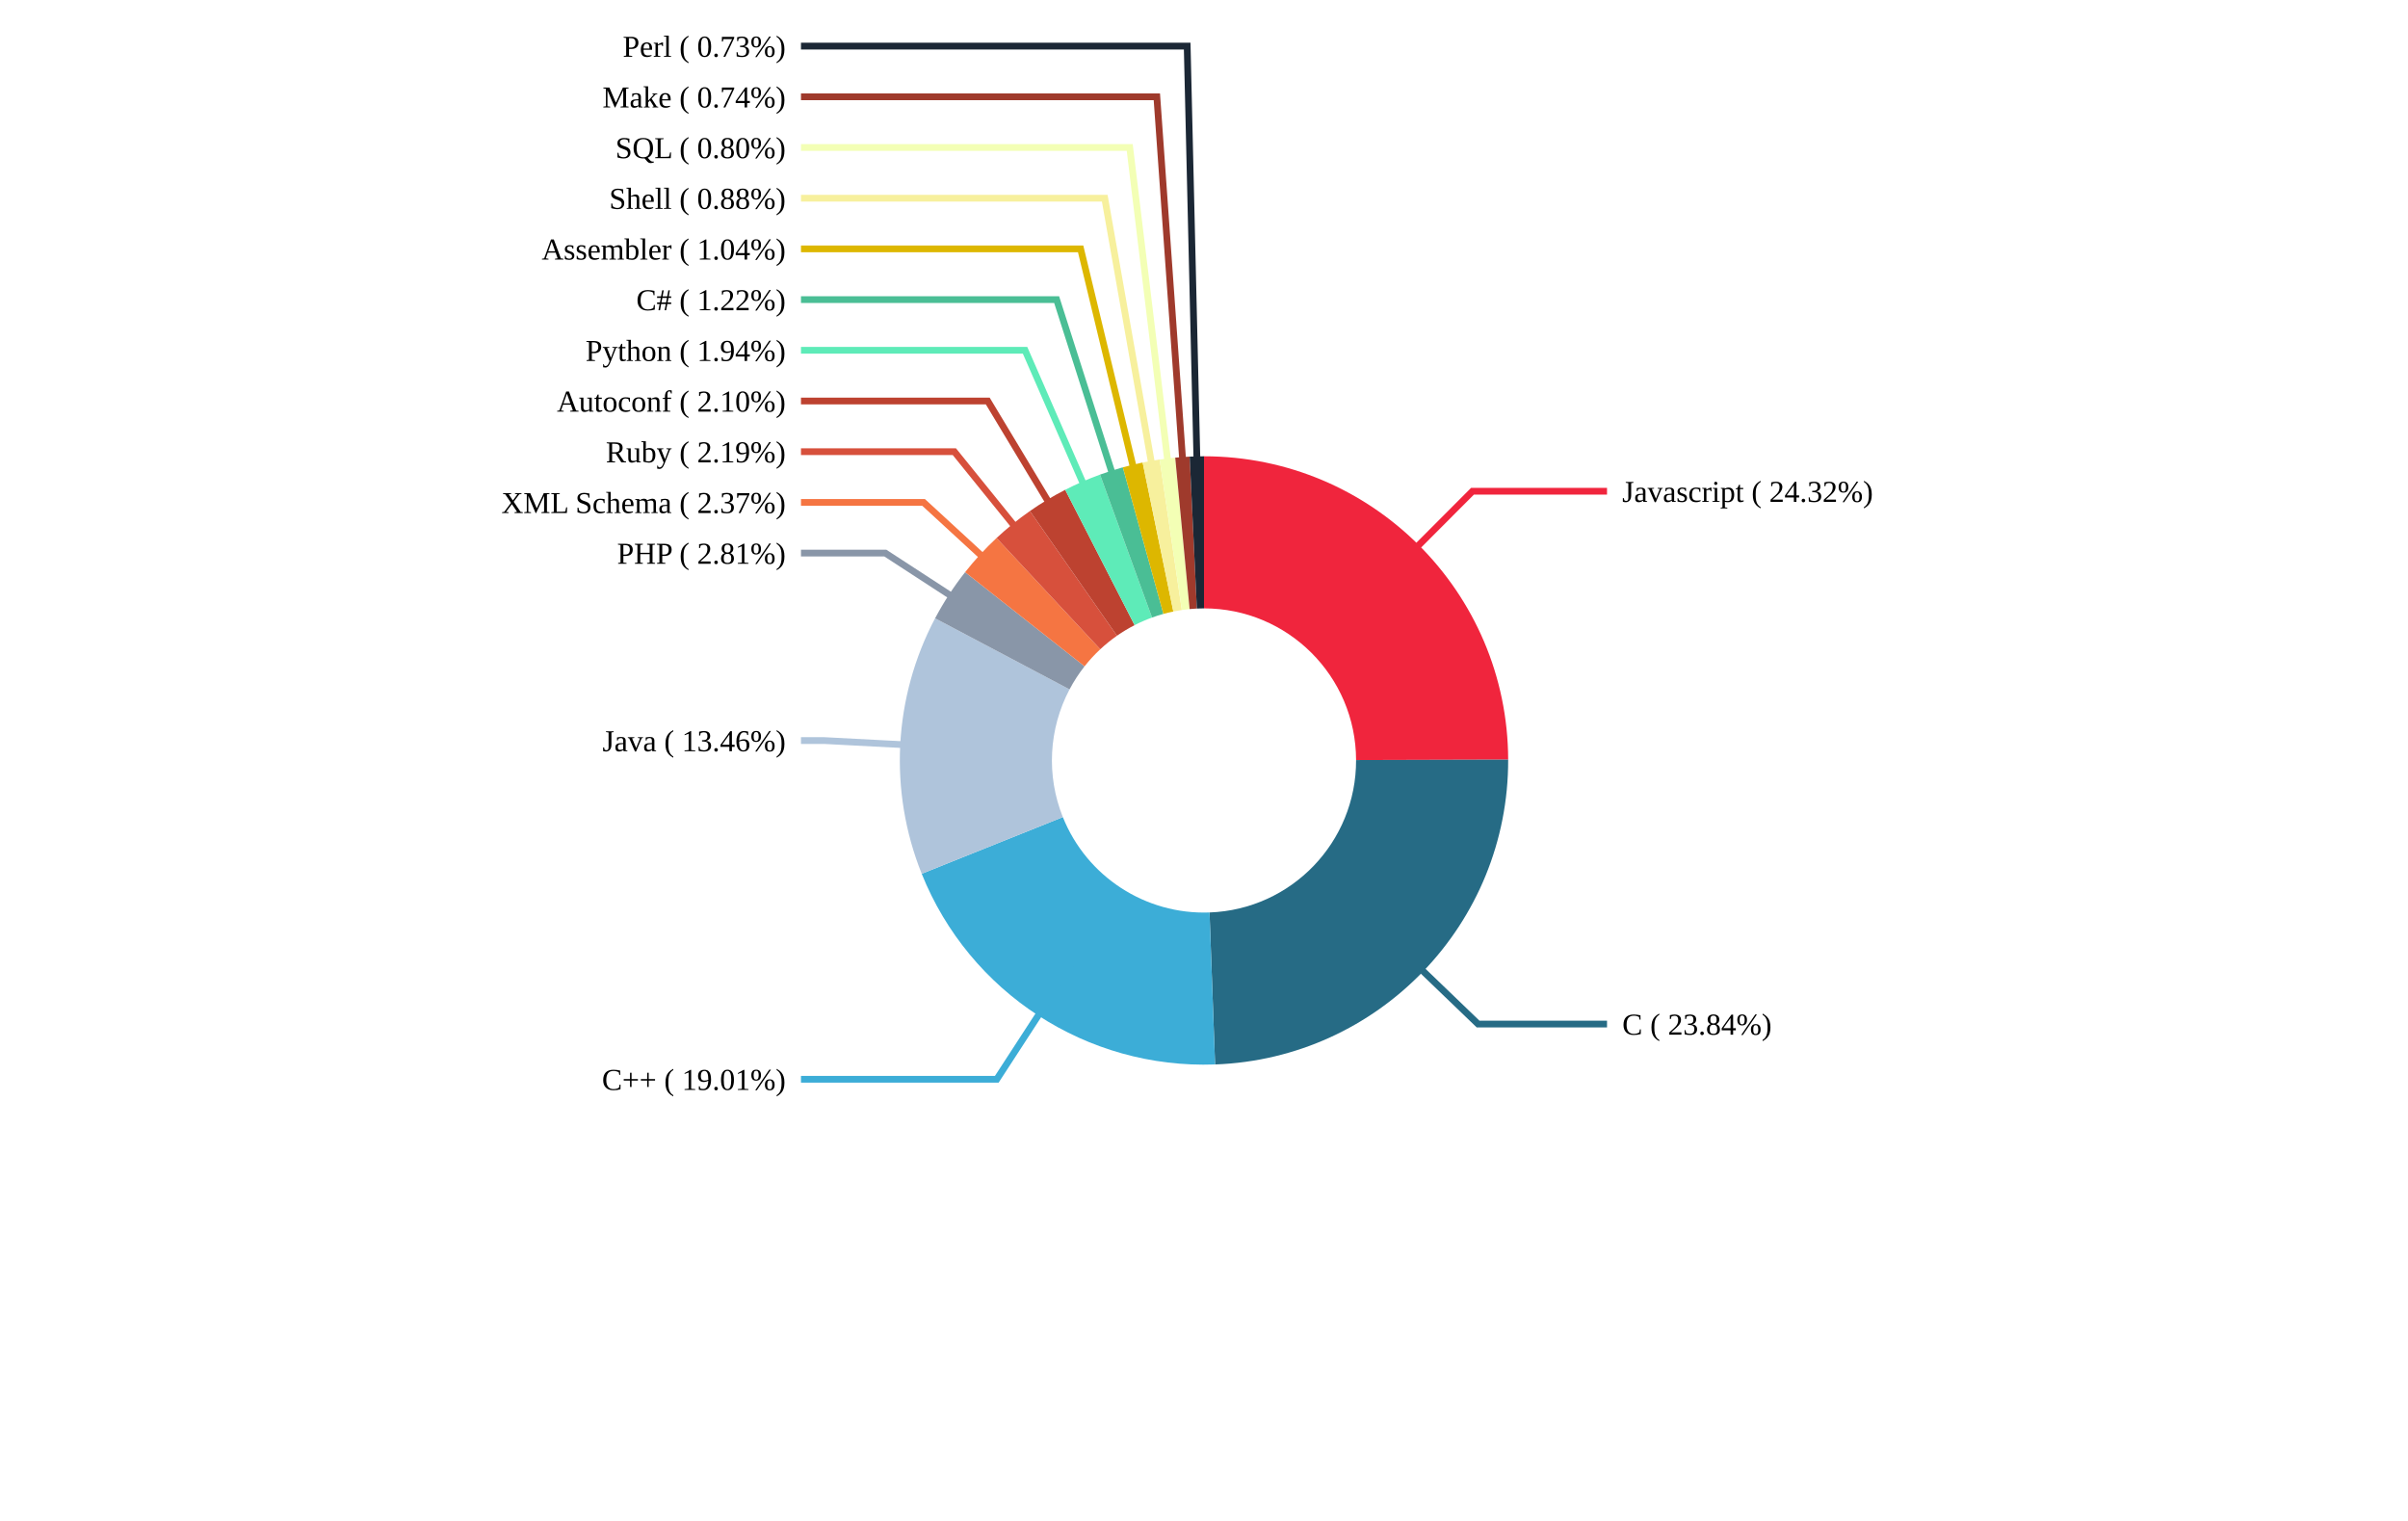
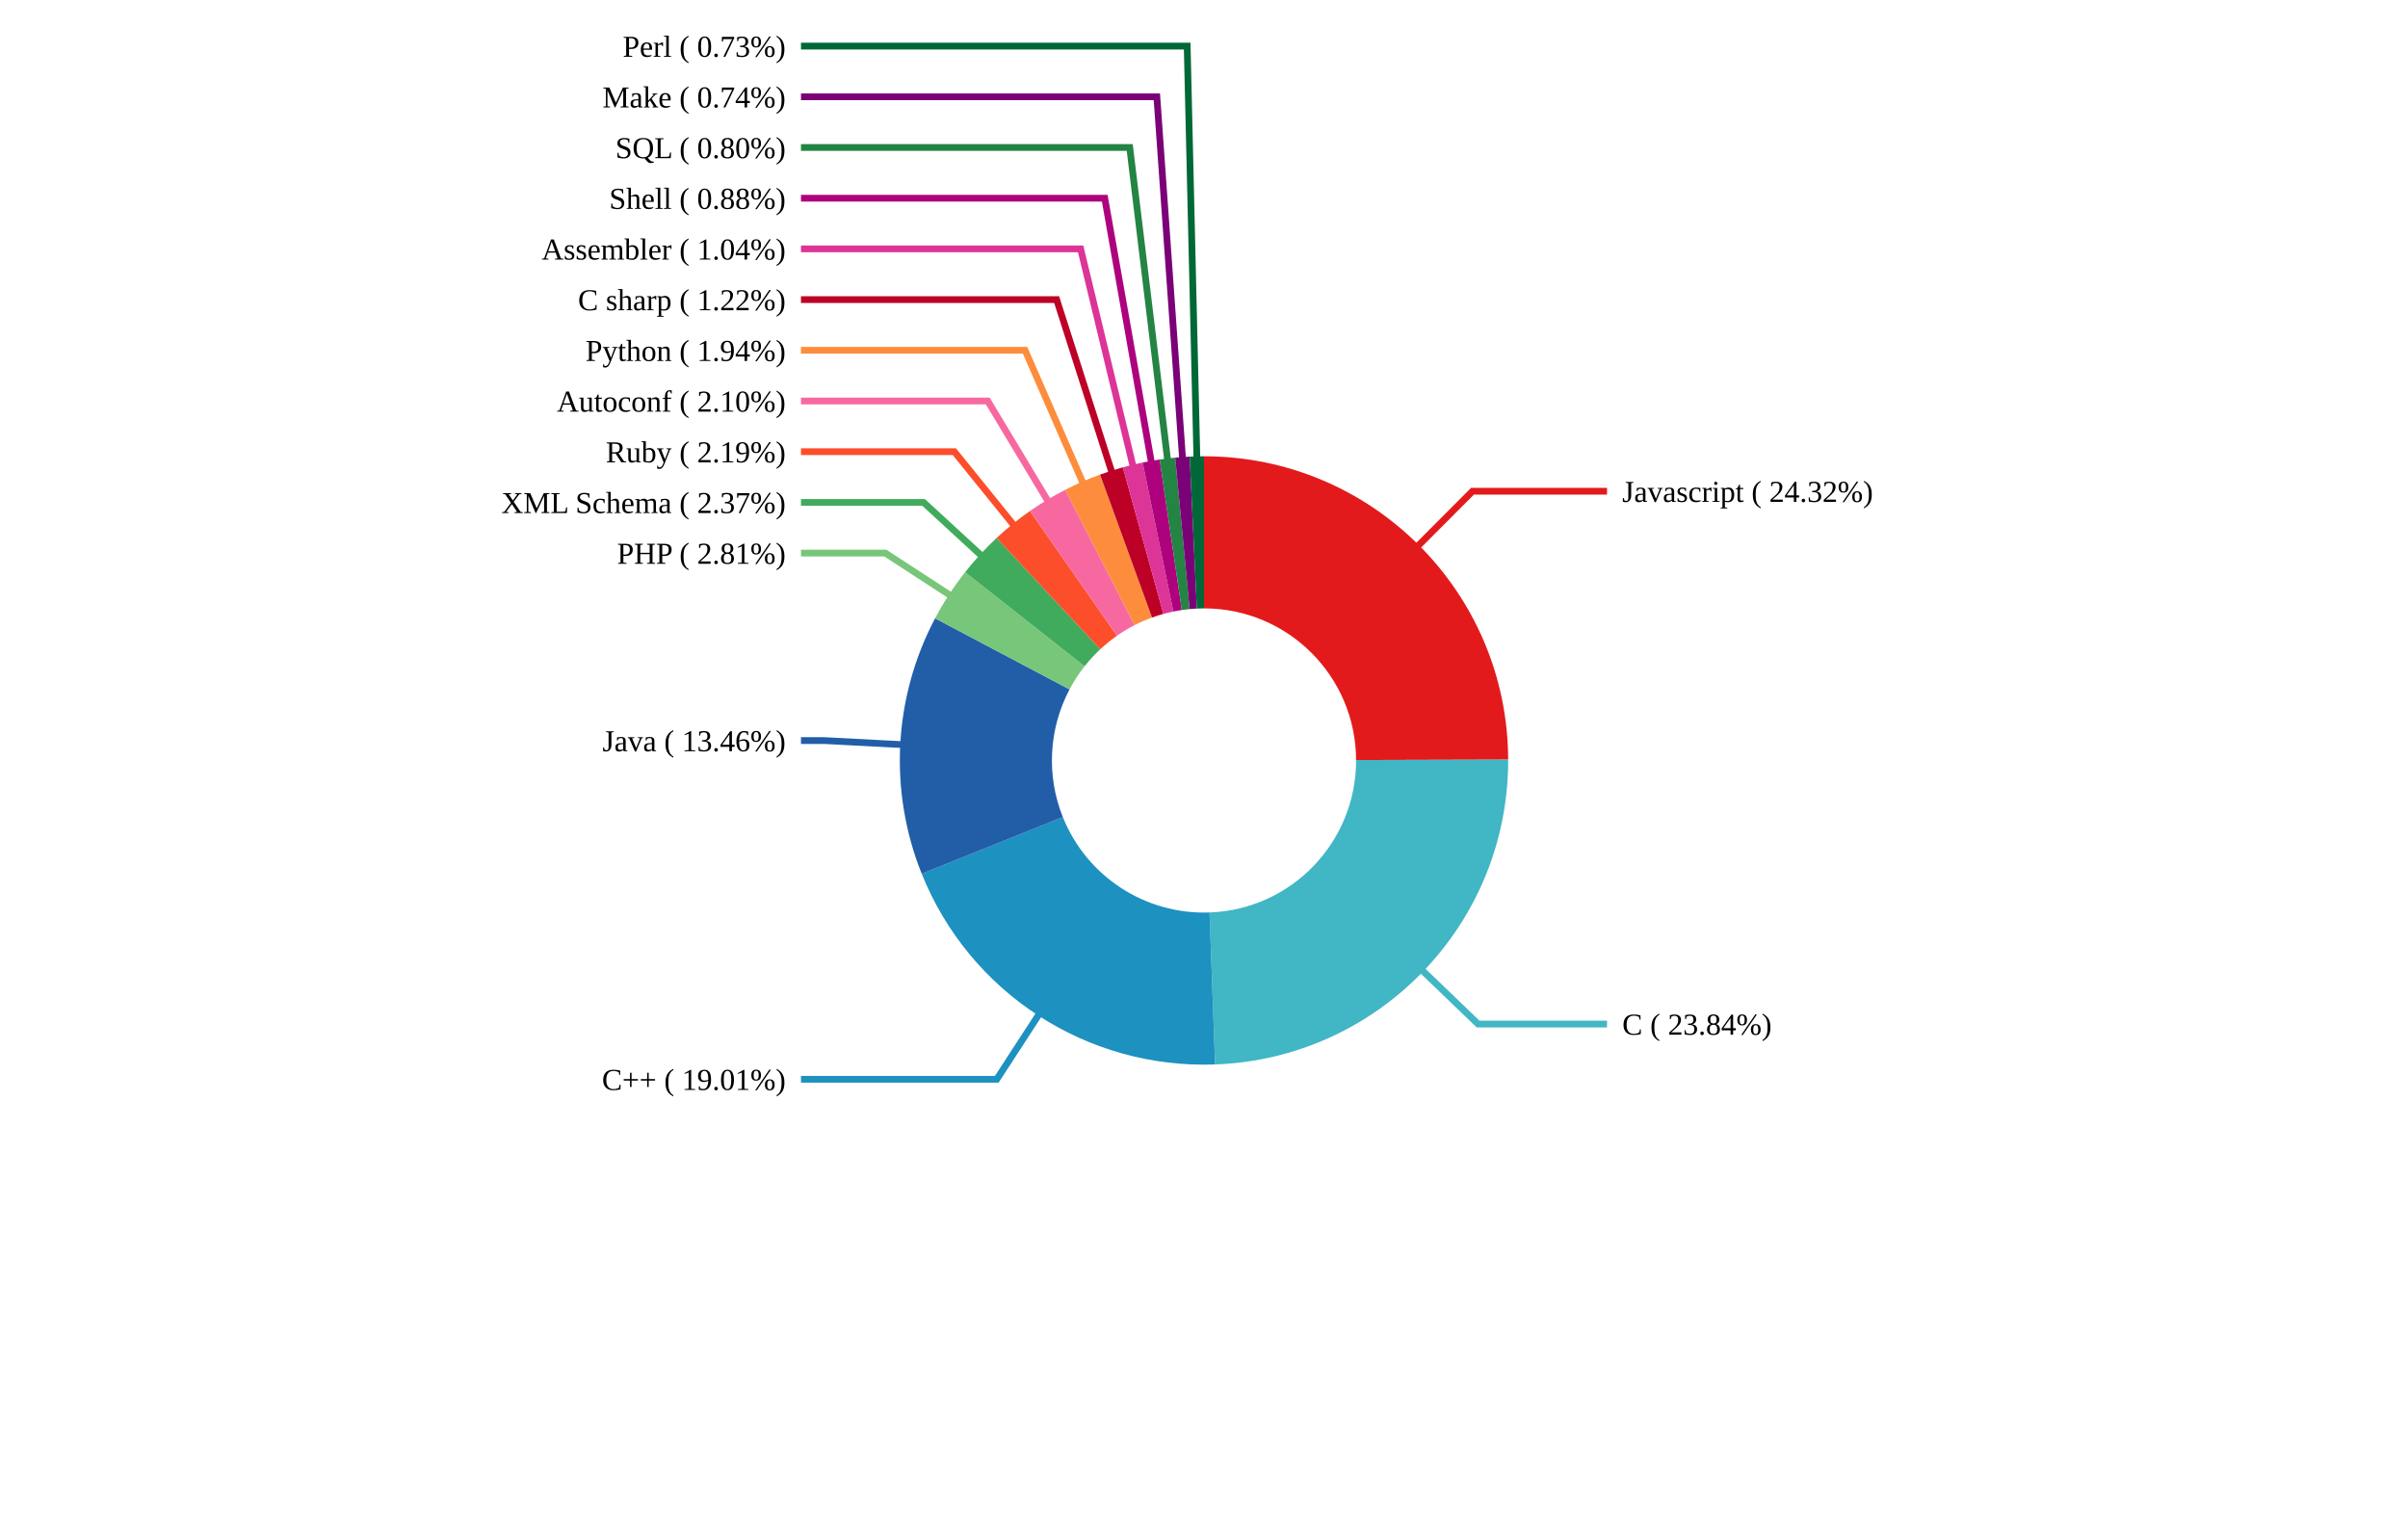
<svg xmlns="http://www.w3.org/2000/svg" width="950" height="600" class="chart" filename="blackduck-2015.svg" version="1.1" xlink="http://www.w3.org/1999/xlink">
  <defs>
    <style type="text/css">
html, body  { width: 1000px; height: 100%; margin-top: auto; margin-right: auto; margin-bottom: auto; margin-left: auto; }
- .container { width: 40%; display: inline-block; }
- .eighty { width: 80%; display: inline-block; }
- ul { width: 15%; display: inline-block; }
- li { list-style-type: none; list-style-position: initial; list-style-image: initial; margin-top: -3em; margin-right: -1em; margin-bottom: 0px; margin-left: 0px; font-size: 0.7em; }
- li::before { content: •; font-size: 4em; position: relative; top: 0.3em; }
- .ct-label, body { font-family: serif; color: black; fill: #000000; }
- .ct-line { stroke-width: 0.8pt; }
- .ct-line.Javascript, .ct-line.npm { stroke-width: 2pt; }
.axis path, .axis line { fill: none; stroke: #000000; shape-rendering: crispedges; }
.grid .tick { stroke: #d3d3d3; opacity: 0.7; }
.grid path { stroke-width: 0px; }
- li.Javascript::before { color: rgb(240, 37, 61); }
- li.C::before { color: rgb(38, 107, 133); }
- li.Cplusplus::before { color: rgb(60, 173, 215); }
- li.Java::before { color: rgb(175, 196, 219); }
- li.PHP::before { color: rgb(137, 150, 168); }
- li.XML_Schema::before { color: rgb(245, 117, 66); }
- li.Ruby::before { color: rgb(215, 80, 60); }
- li.Autoconf::before { color: rgb(189, 66, 48); }
- li.Python::before { color: rgb(94, 235, 184); }
- li.Csharp::before { color: rgb(74, 190, 149); }
- li.Assembler::before { color: rgb(221, 183, 0); }
- li.Shell::before { color: rgb(247, 240, 157); }
- li.SQL::before { color: rgb(243, 255, 181); }
- li.Make::before { color: rgb(159, 58, 44); }
- li.Perl::before { color: rgb(27, 39, 53); }
- li.VisualBasicNET::before { color: rgb(67, 174, 136); }
- .slice.Javascript { fill: #f0253d; }
- .slice.C { fill: #266b85; }
- .slice.Cplusplus { fill: #3cadd7; }
- .slice.Java { fill: #afc4db; }
- .slice.PHP { fill: #8996a8; }
- .slice.XML_Schema { fill: #f57542; }
- .slice.Ruby { fill: #d7503c; }
- .slice.Autoconf { fill: #bd4230; }
- .slice.Python { fill: #5eebb8; }
- .slice.Csharp { fill: #4abe95; }
- .slice.Assembler { fill: #ddb700; }
- .slice.Shell { fill: #f7f09d; }
- .slice.SQL { fill: #f3ffb5; }
- .slice.Make { fill: #9f3a2c; }
- .slice.Perl { fill: #1b2735; }
- .slice.VisualBasicNET { fill: #43ae88; }
.line { stroke-width: 2pt; fill: rgba(0, 0, 0, 0.0); }
- .line.Javascript, .line.JavaScript { stroke: #f0253d; }
- .line.C { stroke: #266b85; }
- .line.Cplusplus { stroke: #3cadd7; }
- .line.Java { stroke: #afc4db; }
- .line.PHP { stroke: #8996a8; }
- .line.XML_Schema { stroke: #f57542; }
- .line.Ruby { stroke: #d7503c; }
- .line.Autoconf { stroke: #bd4230; }
- .line.Python { stroke: #5eebb8; }
- .line.Csharp { stroke: #4abe95; }
- .line.Assembler { stroke: #ddb700; }
- .line.Shell { stroke: #f7f09d; }
- .line.SQL { stroke: #f3ffb5; }
- .line.Make { stroke: #9f3a2c; }
- .line.Perl { stroke: #1b2735; }
- .line.VisualBasicNET { stroke: #43ae88; }
- li.Bower::before { color: rgb(176, 37, 61); }
- li.Clojars::before { color: black; }
- li.CPAN::before { color: black; }
- li.CPANsearch::before { color: black; }
- li.CRAN::before { color: black; }
- li.Crates::before { color: black; }
- li.GoDoc::before { color: black; }
- li.Hackage::before { color: black; }
- li.Hex::before { color: black; }
- li.LuaRocks::before { color: black; }
- li.Maven::before { color: rgb(175, 196, 219); }
- li.MELPA::before { color: black; }
- li.npm::before { color: rgb(240, 37, 61); }
- li.nuget::before { color: rgb(74, 190, 149); }
- li.Packagist::before { color: rgb(137, 150, 168); }
- li.Pear::before { color: rgb(137, 150, 184); }
- li.PyPI::before { color: rgb(94, 235, 184); }
- li.Rubygems::before { color: rgb(215, 80, 60); }
- .line.Bower_JS { stroke: #b0253d; }
- .line.Clojars_Closure { stroke: #000000; }
- .line.CPAN { stroke: #000000; }
+ .label.Javascript, .slice.Javascript { fill: #e31a1c; }
+ .line.Javascript { stroke: #e31a1c; }
+ .label.Ruby, .slice.Ruby { fill: #fc4e2a; }
+ .line.Ruby { stroke: #fc4e2a; }
+ .label.Python, .slice.Python { fill: #fd8d3c; }
+ .line.Python { stroke: #fd8d3c; }
+ .label.Csharp, .slice.Csharp { fill: #bd0026; }
+ .line.Csharp { stroke: #bd0026; }
+ .label.PHP, .slice.PHP { fill: #78c679; }
+ .line.PHP { stroke: #78c679; }
+ .label.XML_Schema, .slice.XML_Schema { fill: #41ab5d; }
+ .line.XML_Schema { stroke: #41ab5d; }
+ .label.SQL, .slice.SQL { fill: #238443; }
+ .line.SQL { stroke: #238443; }
+ .label.Perl, .slice.Perl { fill: #006837; }
+ .line.Perl { stroke: #006837; }
+ .label.C, .slice.C { fill: #41b6c4; }
+ .line.C { stroke: #41b6c4; }
+ .label.Cplusplus, .slice.Cplusplus { fill: #1d91c0; }
+ .line.Cplusplus { stroke: #1d91c0; }
+ .label.Java, .slice.Java { fill: #225ea8; }
+ .line.Java { stroke: #225ea8; }
+ .label.VisualBasicNET, .slice.VisualBasicNET { fill: #253494; }
+ .line.VisualBasicNET { stroke: #253494; }
+ .label.Autoconf, .slice.Autoconf { fill: #f768a1; }
+ .line.Autoconf { stroke: #f768a1; }
+ .label.Assembler, .slice.Assembler { fill: #dd3497; }
+ .line.Assembler { stroke: #dd3497; }
+ .label.Shell, .slice.Shell { fill: #ae017e; }
+ .line.Shell { stroke: #ae017e; }
+ .label.Make, .slice.Make { fill: #7a0177; }
+ .line.Make { stroke: #7a0177; }
+ .slice.Swift { fill: #addd8e; }
+ .line.Swift { stroke: #addd8e; }
+ .slice.iOS { fill: #78c679; }
+ .line.iOS { stroke: #78c679; }
+ .slice.Arduino__Raspberry_Pi { fill: #7fcdbb; }
+ .line.Arduino__Raspberry_Pi { stroke: #7fcdbb; }
+ .slice.Android { fill: #41b6c4; }
+ .line.Android { stroke: #41b6c4; }
+ .slice.AngularJS { fill: #feb24c; }
+ .line.AngularJS { stroke: #feb24c; }
+ .slice.Nodejs { fill: #fd8d3c; }
+ .line.Nodejs { stroke: #fd8d3c; }
+ .label.Bower { fill: #bd0026; }
+ .line.Bower { stroke: #bd0026; }
+ .label.npm { fill: #e31a1c; }
+ .line.npm { stroke: #e31a1c; }
+ .label.PyPI { fill: #fd8d3c; }
+ .line.PyPI { stroke: #fd8d3c; }
+ .label.Rubygems { fill: #fc4e2a; }
+ .line.Rubygems { stroke: #fc4e2a; }
+ .label.Clojars { fill: #000000; }
+ .line.Clojars { stroke: #000000; }
+ .label.Hackage { fill: #000000; }
+ .line.Hackage { stroke: #000000; }
+ .label.Hex { fill: #000000; }
+ .line.Hex { stroke: #000000; }
+ .label.LuaRocks { fill: #000000; }
+ .line.LuaRocks { stroke: #000000; }
+ .label.CPAN { fill: #41ab5d; }
+ .line.CPAN { stroke: #41ab5d; }
+ .label.CPAN_search { fill: #000000; }
.line.CPAN_search { stroke: #000000; }
- .line.CRAN_R.io { stroke: #000000; }
- .line.Cratesio_Rust { stroke: #000000; }
- .line.Drupal_php { stroke: #000000; }
- .line.GoDoc_Go { stroke: #000000; }
- .line.Hackage_Haskell { stroke: #000000; }
- .line.Hexpm_ElixirErlang { stroke: #000000; }
- .line.LuaRocks_Lua { stroke: #000000; }
- .line.Maven_Central_Java { stroke: #afc4db; }
- .line.MELPA_Emacs { stroke: #000000; }
- .line.npm_nodejs { stroke: #f0253d; }
- .line.nuget_NET { stroke: #4abe95; }
- .line.Packagist_PHP { stroke: #8996a8; }
- .line.Pear_PHP { stroke: #8996b8; }
- .line.Perl_6_Ecosystem_perl_6 { stroke: #8996b8; }
- .line.PyPI { stroke: #5eebb8; }
- .line.Rubygemsorg { stroke: #d7503c; }
+ .label.CRAN { fill: #000000; }
+ .line.CRAN { stroke: #000000; }
+ .label.Perl { fill: #006837; }
+ .line.Perl { stroke: #006837; }
+ .label.Drupal { fill: #000000; }
+ .line.Drupal { stroke: #000000; }
+ .label.Packagist { fill: #dd3497; }
+ .line.Packagist { stroke: #dd3497; }
+ .label.Pear { fill: #8996b8; }
+ .line.Pear { stroke: #8996b8; }
+ .label.MELPA { fill: #000000; }
+ .line.MELPA { stroke: #000000; }
+ .label.Crates { fill: #000000; }
+ .line.Crates { stroke: #000000; }
+ .label.GoDoc { fill: #41b6c4; }
+ .line.GoDoc { stroke: #41b6c4; }
+ .label.Maven { fill: #225ea8; }
+ .line.Maven { stroke: #225ea8; }
+ .label.nugets { fill: #253494; }
+ .line.nugets { stroke: #253494; }
svg { border-top-width: 2px; border-right-width: 2px; border-bottom-width: 2px; border-left-width: 2px; border-top-style: dotted; border-right-style: dotted; border-bottom-style: dotted; border-left-style: dotted; border-top-color: black; border-right-color: black; border-bottom-color: black; border-left-color: black; }</style>
  </defs>
  <g transform="translate(475,300)">
    <g class="slices">
      <path class="slice Javascript" d="M7.34788079488412e-15,-120A120,120 0 0,1 120,-0.329L60,-0.164A60,60 0 0,0 3.67394039744206e-15,-60Z" />
      <path class="slice C" d="M120,-0.329A120,120 0 0,1 4.371,119.92L2.185,59.96A60,60 0 0,0 60,-0.164Z" />
      <path class="slice Cplusplus" d="M4.371,119.92A120,120 0 0,1 -111.371,44.682L-55.686,22.341A60,60 0 0,0 2.185,59.96Z" />
      <path class="slice Java" d="M-111.371,44.682A120,120 0 0,1 -106.088,-56.084L-53.044,-28.042A60,60 0 0,0 -55.686,22.341Z" />
      <path class="slice PHP" d="M-106.088,-56.084A120,120 0 0,1 -94.246,-74.282L-47.123,-37.141A60,60 0 0,0 -53.044,-28.042Z" />
      <path class="slice XML_Schema" d="M-94.246,-74.282A120,120 0 0,1 -81.841,-87.762L-40.92,-43.881A60,60 0 0,0 -47.123,-37.141Z" />
      <path class="slice Ruby" d="M-81.841,-87.762A120,120 0 0,1 -68.675,-98.406L-34.338,-49.203A60,60 0 0,0 -40.92,-43.881Z" />
      <path class="slice Autoconf" d="M-68.675,-98.406A120,120 0 0,1 -54.763,-106.776L-27.382,-53.388A60,60 0 0,0 -34.338,-49.203Z" />
      <path class="slice Python" d="M-54.763,-106.776A120,120 0 0,1 -41.014,-112.773L-20.507,-56.387A60,60 0 0,0 -27.382,-53.388Z" />
      <path class="slice Csharp" d="M-41.014,-112.773A120,120 0 0,1 -32.026,-115.648L-16.013,-57.824A60,60 0 0,0 -20.507,-56.387Z" />
      <path class="slice Assembler" d="M-32.026,-115.648A120,120 0 0,1 -24.205,-117.534L-12.102,-58.767A60,60 0 0,0 -16.013,-57.824Z" />
      <path class="slice Shell" d="M-24.205,-117.534A120,120 0 0,1 -17.501,-118.717L-8.75,-59.359A60,60 0 0,0 -12.102,-58.767Z" />
      <path class="slice SQL" d="M-17.501,-118.717A120,120 0 0,1 -11.357,-119.461L-5.678,-59.731A60,60 0 0,0 -8.75,-59.359Z" />
      <path class="slice Make" d="M-11.357,-119.461A120,120 0 0,1 -5.646,-119.867L-2.823,-59.934A60,60 0 0,0 -5.678,-59.731Z" />
      <path class="slice Perl" d="M-5.646,-119.867A120,120 0 0,1 -2.2043642384652355e-14,-120L-1.1021821192326178e-14,-60A60,60 0 0,0 -2.823,-59.934Z" />
    </g>
    <g class="labels">
      <text dy=".35em" transform="translate(165,-106.2112)" style="text-anchor: start; ">Javascript (      24.32%)</text>
      <text dy=".35em" transform="translate(165,103.9686)" style="text-anchor: start; ">C (               23.84%)</text>
      <text dy=".35em" transform="translate(-165,125.7633)" style="text-anchor: end; ">C++ (             19.01%)</text>
      <text dy=".35em" transform="translate(-165,-7.854418)" style="text-anchor: end; ">Java (            13.46%)</text>
      <text dy=".35em" transform="translate(-165,-81.81411)" style="text-anchor: end; ">PHP (              2.81%)</text>
      <text dy=".35em" transform="translate(-165,-101.8141)" style="text-anchor: end; ">XML Schema (       2.37%)</text>
      <text dy=".35em" transform="translate(-165,-121.8141)" style="text-anchor: end; ">Ruby (             2.19%)</text>
      <text dy=".35em" transform="translate(-165,-141.8141)" style="text-anchor: end; ">Autoconf (         2.10%)</text>
      <text dy=".35em" transform="translate(-165,-161.8141)" style="text-anchor: end; ">Python (           1.94%)</text>
-       <text dy=".35em" transform="translate(-165,-181.8141)" style="text-anchor: end; ">C# (               1.22%)</text>
+       <text dy=".35em" transform="translate(-165,-181.8141)" style="text-anchor: end; ">C sharp (               1.22%)</text>
      <text dy=".35em" transform="translate(-165,-201.8141)" style="text-anchor: end; ">Assembler (        1.04%)</text>
      <text dy=".35em" transform="translate(-165,-221.8141)" style="text-anchor: end; ">Shell (            0.88%)</text>
      <text dy=".35em" transform="translate(-165,-241.8141)" style="text-anchor: end; ">SQL (              0.80%)</text>
      <text dy=".35em" transform="translate(-165,-261.8141)" style="text-anchor: end; ">Make (             0.74%)</text>
      <text dy=".35em" transform="translate(-165,-281.8141)" style="text-anchor: end; ">Perl (             0.73%)</text>
    </g>
    <g class="lines">
      <polyline fill="none" class="line Javascript" points="63.552,-63.727,105.921,-106.211,159,-106.211" />
      <polyline fill="none" class="line C" points="64.874,62.381,108.123,103.969,159,103.969" />
      <polyline fill="none" class="line Cplusplus" points="-49.052,75.458,-81.753,125.763,-159,125.763" />
      <polyline fill="none" class="line Java" points="-89.877,-4.713,-149.794,-7.854,-159,-7.854" />
      <polyline fill="none" class="line PHP" points="-75.434,-49.088,-125.724,-81.814,-159,-81.814" />
      <polyline fill="none" class="line XML_Schema" points="-66.225,-60.944,-110.637,-101.814,-159,-101.814" />
      <polyline fill="none" class="line Ruby" points="-56.584,-69.987,-98.486,-121.814,-159,-121.814" />
      <polyline fill="none" class="line Autoconf" points="-46.396,-77.12,-85.316,-141.814,-159,-141.814" />
      <polyline fill="none" class="line Python" points="-35.987,-82.492,-70.591,-161.814,-159,-161.814" />
      <polyline fill="none" class="line Csharp" points="-27.411,-85.724,-58.137,-181.814,-159,-181.814" />
      <polyline fill="none" class="line Assembler" points="-21.098,-87.492,-48.666,-201.814,-159,-201.814" />
      <polyline fill="none" class="line Shell" points="-15.646,-88.63,-39.157,-221.814,-159,-221.814" />
      <polyline fill="none" class="line SQL" points="-10.825,-89.347,-29.298,-241.814,-159,-241.814" />
      <polyline fill="none" class="line Make" points="-6.378,-89.774,-18.6,-261.814,-159,-261.814" />
      <polyline fill="none" class="line Perl" points="-2.118,-89.975,-6.633,-281.814,-159,-281.814" />
    </g>
  </g>
</svg>
